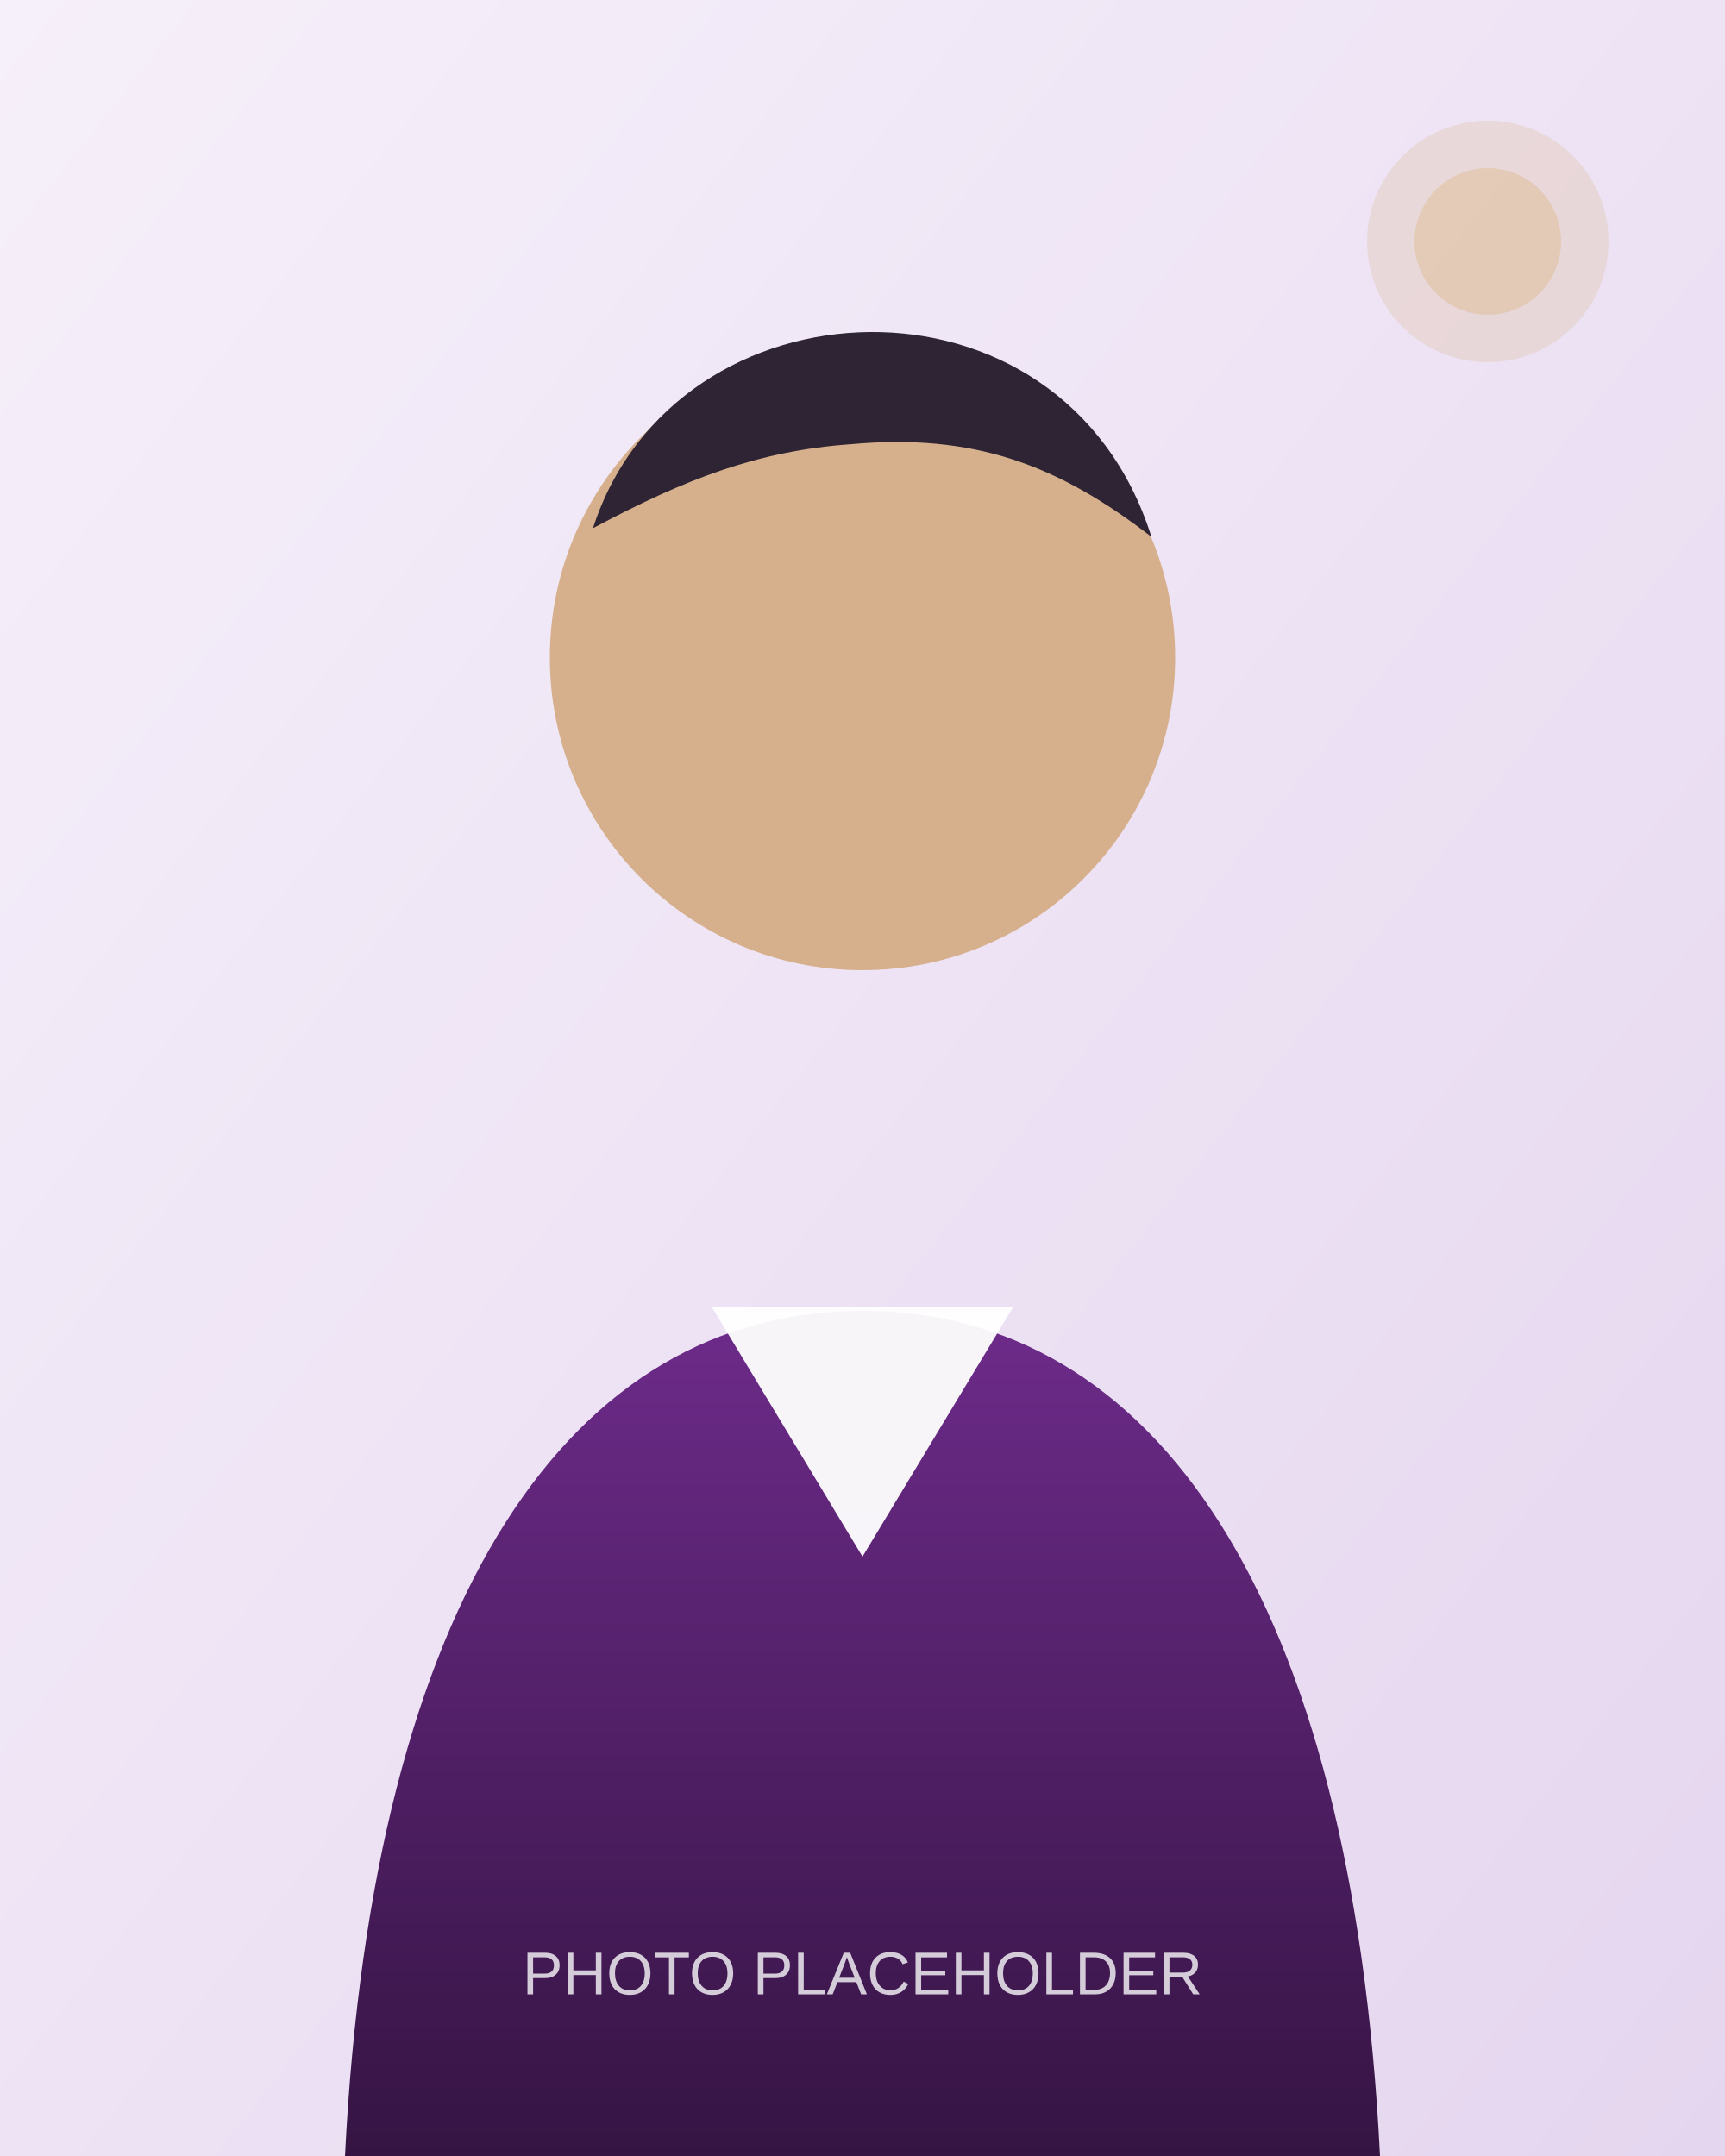
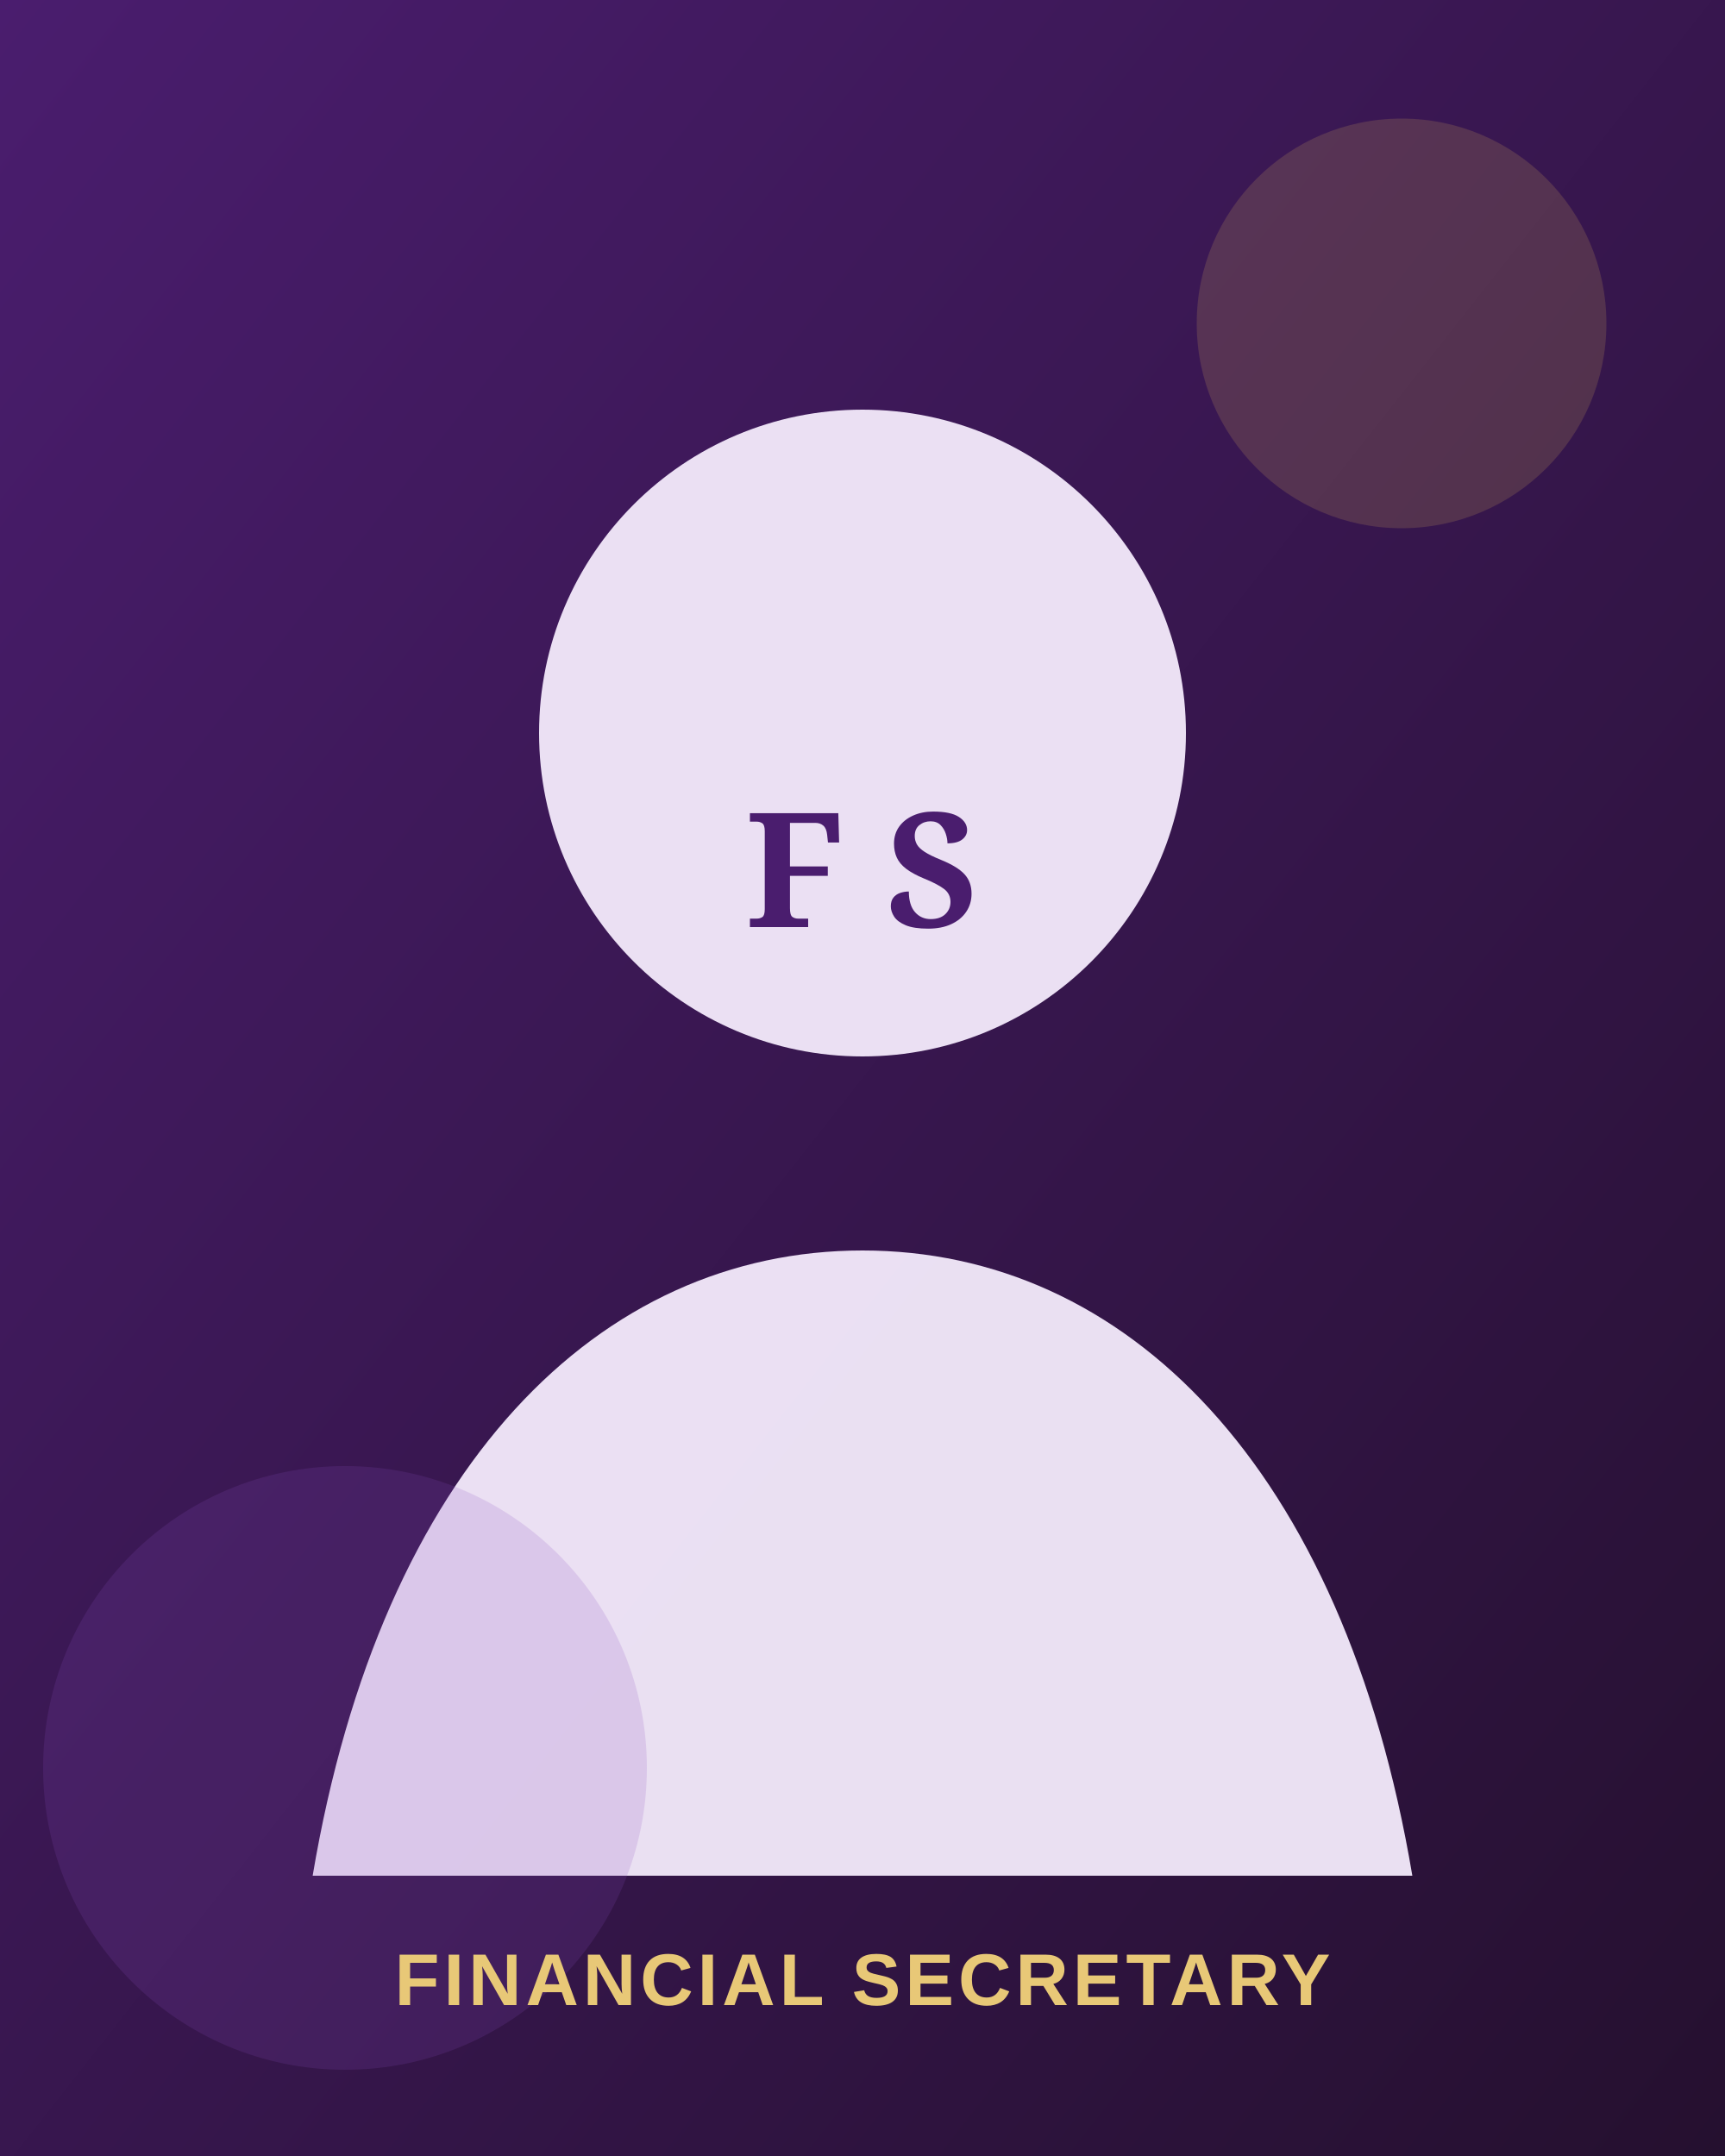
- <svg xmlns="http://www.w3.org/2000/svg" width="800" height="1000" viewBox="0 0 800 1000">
+ <svg xmlns="http://www.w3.org/2000/svg" viewBox="0 0 800 1000" role="img" aria-labelledby="t d">
  <defs>
-     <linearGradient id="bg6" x1="0" y1="0" x2="1" y2="1">
-       <stop offset="0" stop-color="#F6F0FA" />
-       <stop offset="1" stop-color="#E5D6EF" />
-     </linearGradient>
-     <linearGradient id="coat6" x1="0" y1="0" x2="0" y2="1">
-       <stop offset="0" stop-color="#6D2B8A" />
-       <stop offset="1" stop-color="#351443" />
+     <linearGradient id="g" x1="0" y1="0" x2="1" y2="1">
+       <stop stop-color="#4A1D6E" />
+       <stop offset="1" stop-color="#25102F" />
    </linearGradient>
  </defs>
-   <rect width="800" height="1000" fill="url(#bg6)" />
-   <circle cx="400" cy="305" r="145" fill="#D6B08C" />
-   <path d="M275 245c38-118 218-126 259 4-44-34-83-48-139-43-43 3-77 16-120 39Z" fill="#2E2433" />
-   <path d="M160 1000c13-260 105-392 240-392s227 132 240 392H160Z" fill="url(#coat6)" />
-   <path d="M330 606h140l-70 116-70-116Z" fill="#fff" opacity=".95" />
-   <circle cx="690" cy="112" r="56" fill="#CB9C3E" opacity=".16" />
-   <circle cx="690" cy="112" r="34" fill="#CB9C3E" opacity=".22" />
-   <text x="400" y="925" text-anchor="middle" font-family="Arial,sans-serif" font-size="28" fill="#fff" opacity=".78">PHOTO PLACEHOLDER</text>
+   <rect width="800" height="1000" fill="url(#g)" />
+   <circle cx="400" cy="340" r="150" fill="#F3EAFB" opacity=".95" />
+   <path d="M145 870c32-190 133-290 255-290s223 100 255 290" fill="#F3EAFB" opacity=".95" />
+   <circle cx="650" cy="150" r="95" fill="#D9AF5B" opacity=".18" />
+   <circle cx="160" cy="820" r="140" fill="#8B4CC0" opacity=".17" />
+   <text x="400" y="930" text-anchor="middle" fill="#E8C877" font-family="Arial, sans-serif" font-size="34" font-weight="700" letter-spacing="2">FINANCIAL SECRETARY</text>
+   <text x="400" y="430" text-anchor="middle" fill="#4A1D6E" font-family="Georgia, serif" font-size="74" font-weight="700">F S</text>
</svg>
